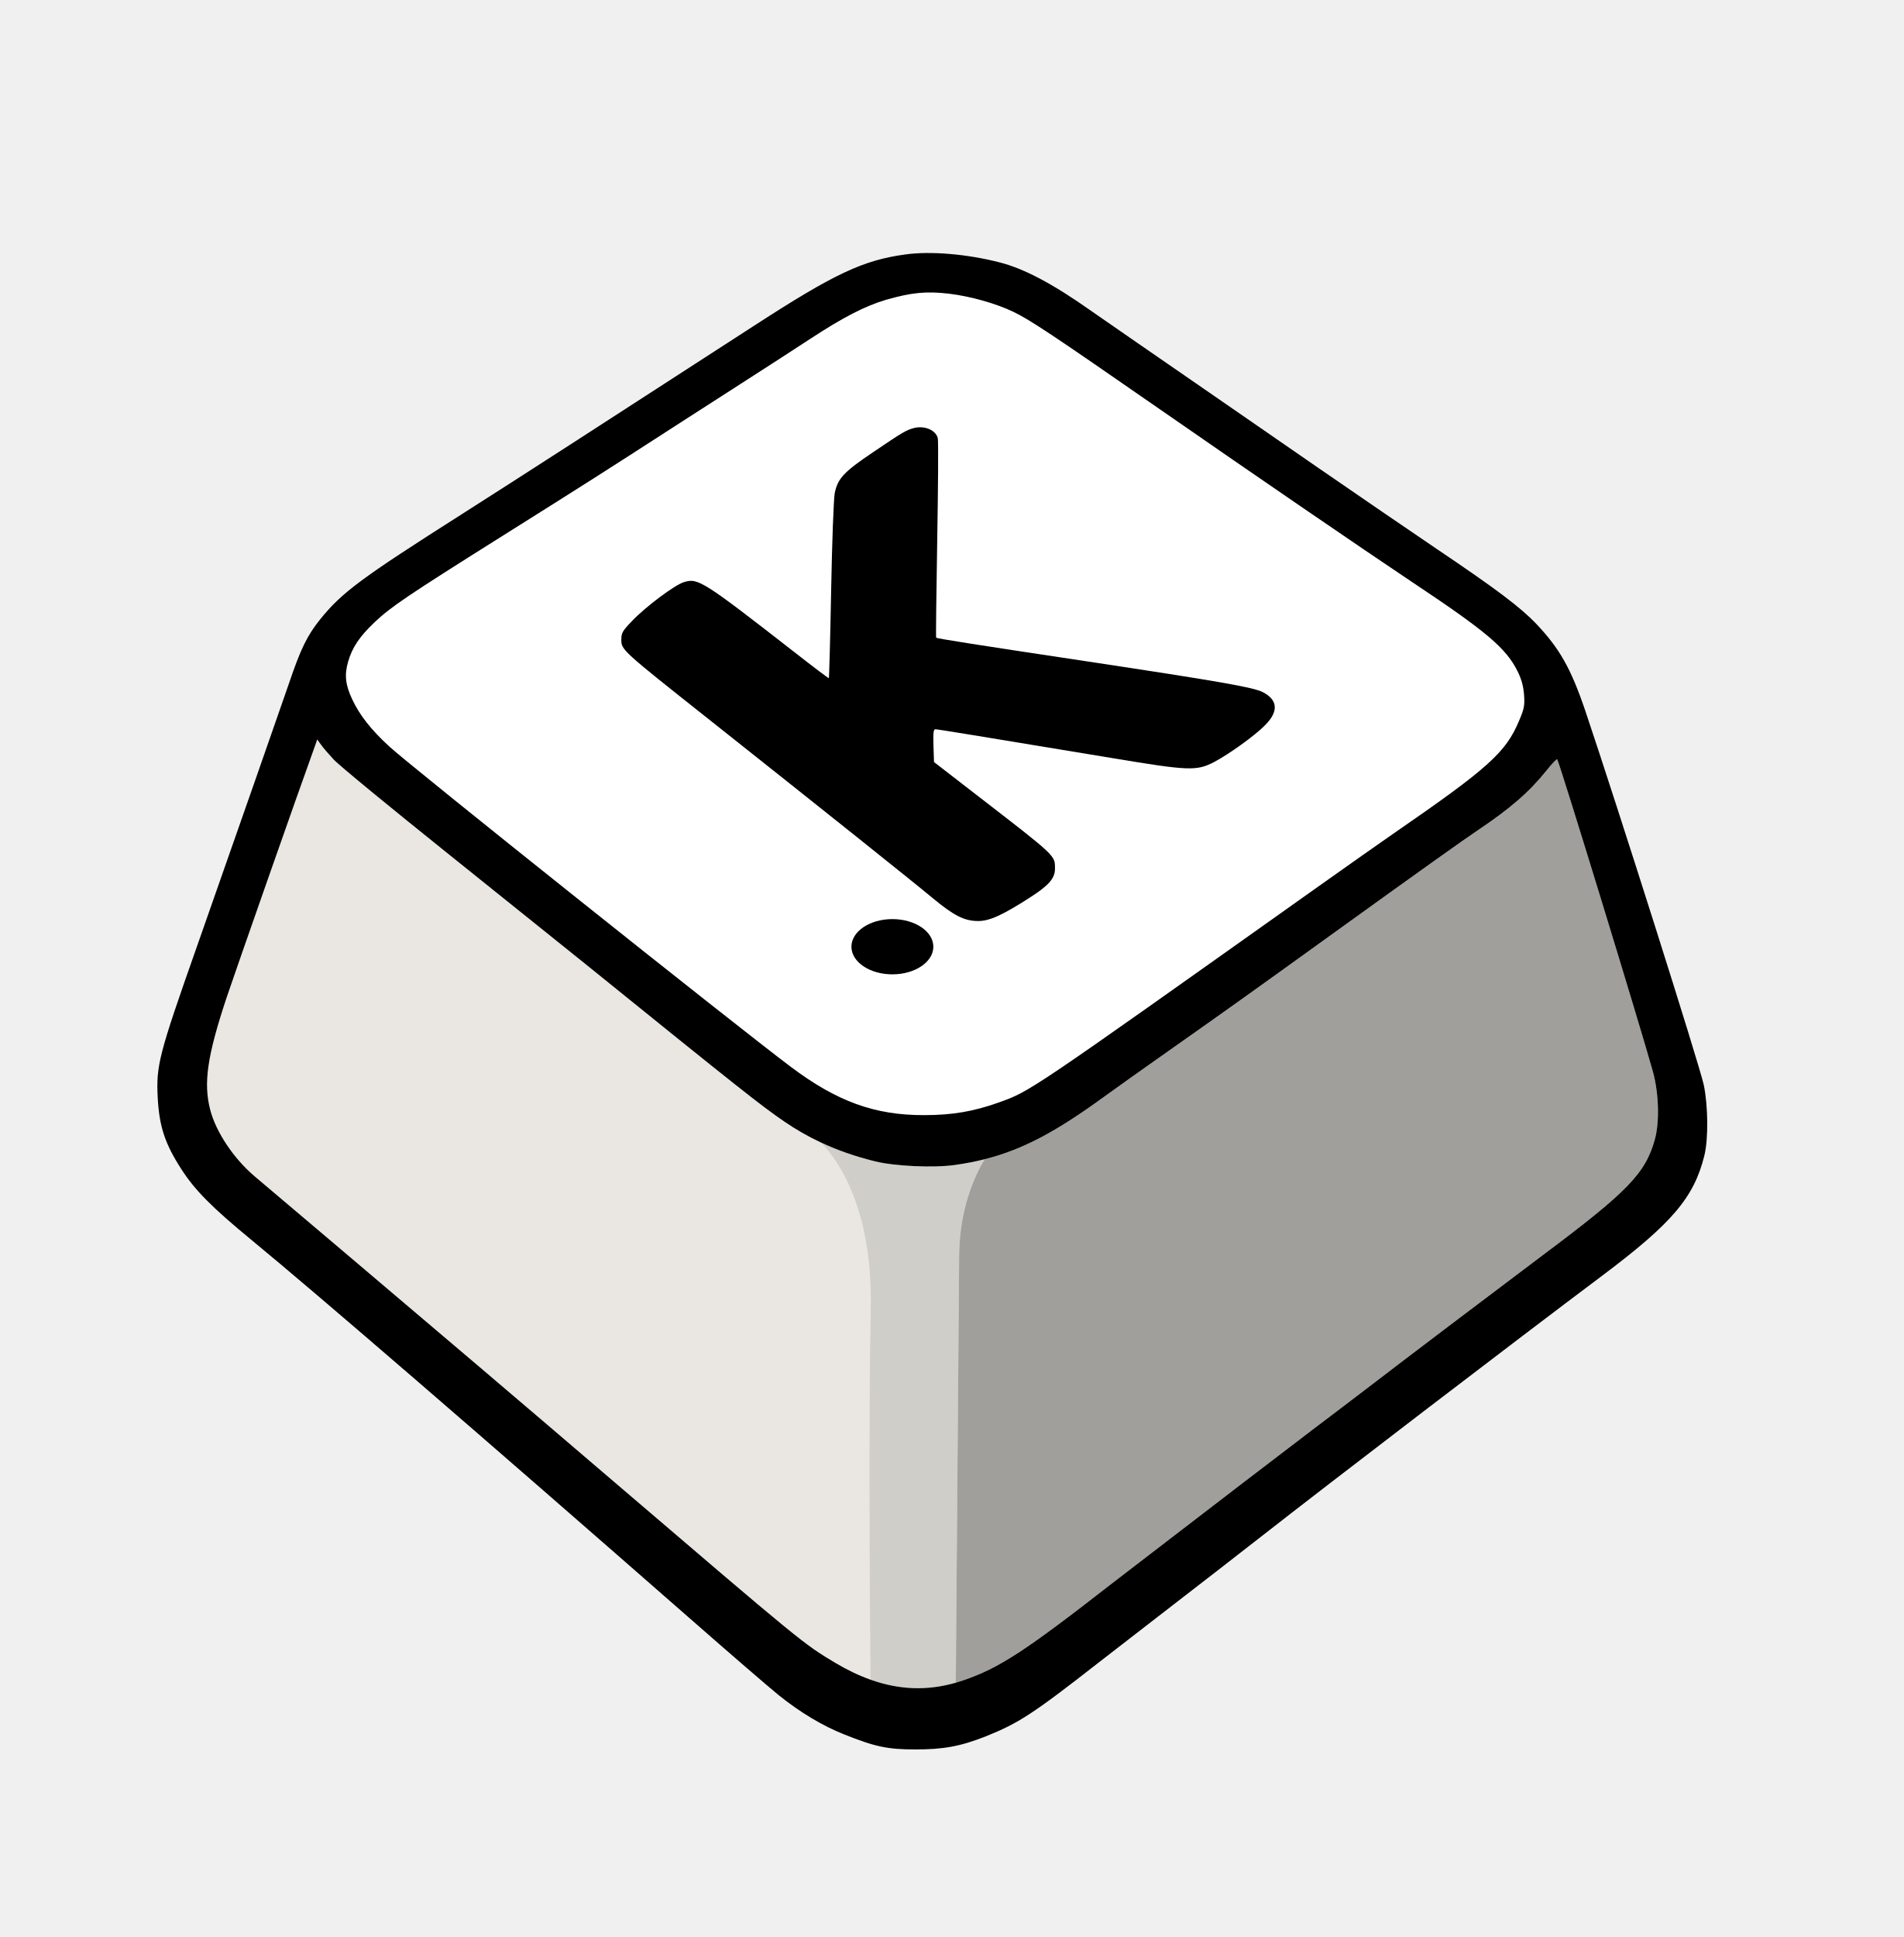
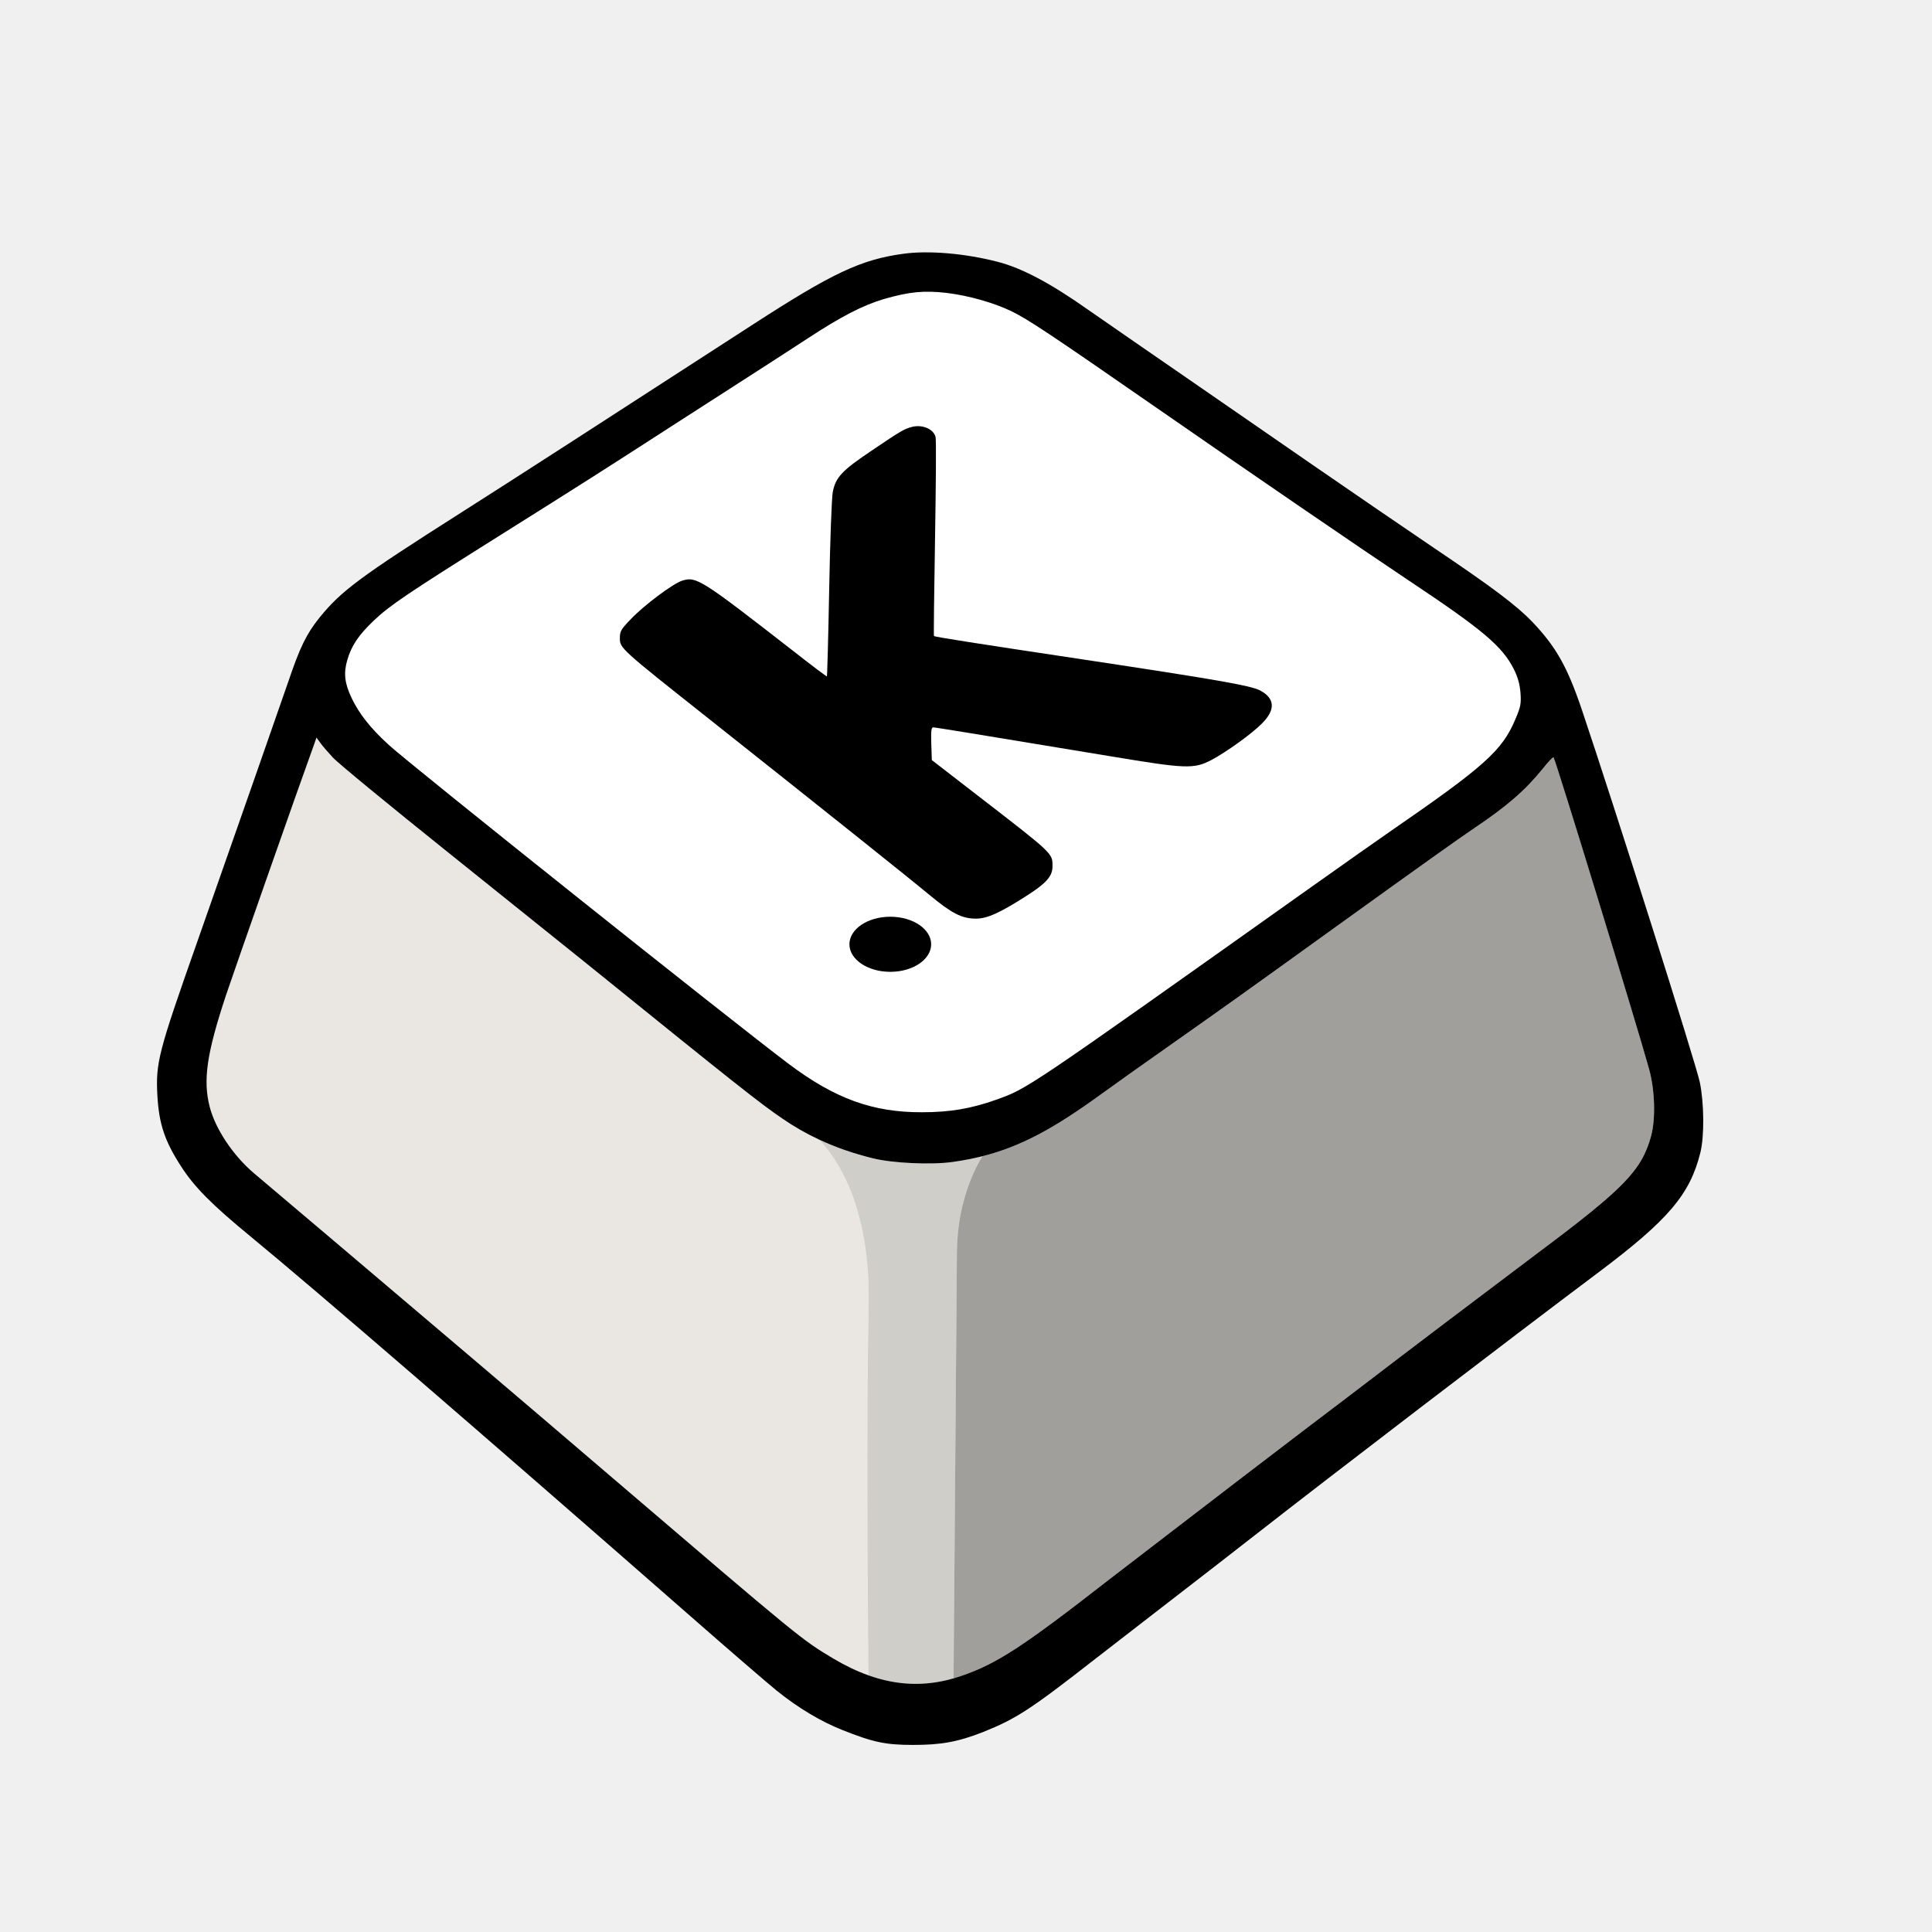
- <svg xmlns="http://www.w3.org/2000/svg" id="Layer_1" data-name="Layer 1" viewBox="0 0 1062.42 1080.72">
+ <svg xmlns="http://www.w3.org/2000/svg" id="Layer_1" data-name="Layer 1" viewBox="0 0 1080.72 1080.72">
  <g id="key">
    <path id="side" d="M485.9,730.4c1.19-55.47-17.75-82.57-27.75-92.95-7.17-3.35-13.93-7.23-20.42-11.67-13-8.9-24.4-17.9-111-87.9-9.1-7.3-43.3-34.8-76-61s-61.8-50.1-64.5-53.1c-2.8-3-6-6.7-7.1-8.3l-2.1-2.9-1,2.9c-9.3,25.6-45,127.5-49.5,140.9-10.9,32.8-13.1,47.9-9.2,62.9,3.2,12.3,13,27,24.6,36.9,2.9,2.5,24.9,21.1,48.8,41.3,49.5,41.9,102.1,86.6,151.5,128.9,105.7,90.4,106,90.7,124.1,101.5,6.59,3.91,13.06,7,19.45,9.28-.34-36.2-1.2-144.79.12-206.75Z" style="fill: #eae7e2;" />
    <path id="middle" d="M536.31,685.61c1.61-12.81,6.35-27.78,13.27-38.86-5.33,1.34-10.82,2.39-16.64,3.22-11.9,1.7-33.5.7-44.5-2-11-2.71-20.99-6.18-30.28-10.53,10,10.39,28.93,37.48,27.75,92.95-1.32,61.96-.46,170.56-.12,206.75,16.09,5.74,31.69,6.29,47.63,1.69l1.88-238.82c.09-4.82.43-9.63,1.03-14.41Z" style="fill: #d0cec9;" />
    <path id="front" d="M922.44,597.87c-6.6-23.8-51.8-171.5-53.4-174.2-.2-.5-3,2.5-6.2,6.5-9.5,11.8-19.9,20.8-37.6,32.7-8.5,5.7-32.2,22.6-76.5,54.5-51.3,37-66.5,47.8-93.5,66.8-14.8,10.4-32.4,22.9-39,27.7-26.83,19.57-45.51,29.56-66.66,34.88-6.92,11.08-11.66,26.05-13.27,38.86-.6,4.78-.94,9.59-1.03,14.41l-1.88,238.82c1.34-.39,2.68-.81,4.03-1.27,20-6.8,34.6-16.3,82.7-53.8,3.9-3,17.7-13.6,30.6-23.5,12.9-9.9,32.3-24.8,43-33,10.7-8.2,28.1-21.5,38.5-29.4,10.5-7.9,23.7-18,29.5-22.4,24-18.4,67.6-51.4,99-75,47.9-35.8,57.5-45.8,62.8-64.8,2.7-9.8,2.2-25.8-1.1-37.8Z" style="fill: #a19f9b;" />
    <g id="outline_top">
      <path id="top" d="M217.34,416.57c11.4,10.6,192.1,154.7,223.9,178.6,25.8,19.4,47,27.1,74.5,27,15.7,0,27.4-2,41.5-7,17.8-6.4,15.3-4.7,176-118.8,18.7-13.3,38.5-27.2,44-31,53.4-36.8,63.1-45.5,70.5-63.2,2.9-6.8,3.2-8.5,2.8-14.5-.4-4.9-1.4-8.6-3.6-13.1-6.4-12.9-17.2-22.1-58.7-49.7-29-19.4-86.6-58.8-141.5-96.9-59.4-41.2-71.7-49.4-81.2-54-9.6-4.6-23.6-8.6-35.8-10.1-12.8-1.5-21-.7-35.3,3.4-11.8,3.5-24,9.8-42.6,22-8.6,5.6-23.2,15.1-32.6,21.1-9.3,6-29.1,18.7-44,28.3-35.9,23.2-48.6,31.3-97,61.7-50.9,32-60.1,38.2-69.2,46.8-8.5,8.1-12.5,14.1-14.8,22.1-2.1,7.3-1.5,12.9,2.4,21.1,4.1,8.7,10.5,16.9,20.7,26.2Z" style="fill: #fff;" />
      <path id="outline" d="M950.84,605.37c-2.5-11.5-47.9-154.7-66.2-209-8-23.5-14.3-34.6-27.3-48.3-8.9-9.3-22-19.2-55.7-41.9-14.5-9.8-44.3-30.2-66.2-45.3-21.8-15.1-49-33.9-60.5-41.8-31.2-21.5-53.3-36.8-66.7-46.1-20.7-14.6-36.8-23.1-50.1-26.5-18.1-4.7-38.8-6.5-52.9-4.5-23.6,3.2-39.7,10.8-84,39.5-88.2,57.1-133,86-163.5,105.4-56.8,36.1-66.9,43.7-79,58.6-7.3,9.1-10.9,16.4-17.5,35.9-5.2,15.1-27.2,78-51.3,146.6-21.4,60.7-22.9,66.5-21.9,84.9.9,15.9,4.1,25.4,13.2,39.5,7.5,11.7,17.3,21.5,38.8,39.2,36.5,30,129.6,110.4,244.7,211.2,22.8,20,45.2,39.3,49.8,43,12.2,9.8,24.5,17.1,36.5,21.9,17.3,6.9,24.2,8.4,39.7,8.4s25-1.6,39.4-7.3c18.2-7.3,26.3-12.5,62.5-40.8,10.1-7.8,29.3-22.7,42.5-32.9,13.3-10.2,35.1-27.2,48.6-37.7,37.8-29.6,140.9-108.5,190.5-145.7,38.9-29.2,51.1-43.5,56.9-66.9,2.3-9.2,2.1-27.8-.3-39.4ZM194.24,369.27c2.3-8,6.3-14,14.8-22.1,9.1-8.6,18.3-14.8,69.2-46.8,48.4-30.4,61.1-38.5,97-61.7,14.9-9.6,34.7-22.3,44-28.3,9.4-6,24-15.5,32.6-21.1,18.6-12.2,30.8-18.5,42.6-22,14.3-4.1,22.5-4.9,35.3-3.4,12.2,1.5,26.2,5.5,35.8,10.1,9.5,4.6,21.8,12.8,81.2,54,54.9,38.1,112.5,77.5,141.5,96.9,41.5,27.6,52.3,36.8,58.7,49.7,2.2,4.5,3.2,8.2,3.6,13.1.4,6,.1,7.7-2.8,14.5-7.4,17.7-17.1,26.4-70.5,63.2-5.5,3.8-25.3,17.7-44,31-160.7,114.1-158.2,112.4-176,118.8-14.1,5-25.8,7-41.5,7-27.5.1-48.7-7.6-74.5-27-31.8-23.9-212.5-168-223.9-178.6-10.2-9.3-16.6-17.5-20.7-26.2-3.9-8.2-4.5-13.8-2.4-21.1ZM923.54,635.67c-5.3,19-14.9,29-62.8,64.8-31.4,23.6-75,56.6-99,75-5.8,4.4-19,14.5-29.5,22.4-10.4,7.9-27.8,21.2-38.5,29.4-10.7,8.2-30.1,23.1-43,33-12.9,9.9-26.7,20.5-30.6,23.5-48.1,37.5-62.7,47-82.7,53.8-1.35.46-2.69.88-4.03,1.27-15.94,4.6-31.54,4.05-47.63-1.69-6.39-2.28-12.85-5.36-19.45-9.28-18.1-10.8-18.4-11.1-124.1-101.5-49.4-42.3-102-87-151.5-128.9-23.9-20.2-45.9-38.8-48.8-41.3-11.6-9.9-21.4-24.6-24.6-36.9-3.9-15-1.7-30.1,9.2-62.9,4.5-13.4,40.2-115.3,49.5-140.9l1-2.9,2.1,2.9c1.1,1.6,4.3,5.3,7.1,8.3,2.7,3,31.8,26.9,64.5,53.1,32.7,26.2,66.9,53.7,76,61,86.6,70,98,79,111,87.9,6.49,4.44,13.25,8.32,20.42,11.67,9.29,4.35,19.27,7.82,30.28,10.53,11,2.7,32.6,3.7,44.5,2,5.82-.83,11.31-1.88,16.64-3.22,21.15-5.32,39.82-15.32,66.66-34.88,6.6-4.8,24.2-17.3,39-27.7,27-19,42.2-29.8,93.5-66.8,44.3-31.9,68-48.8,76.5-54.5,17.7-11.9,28.1-20.9,37.6-32.7,3.2-4,6-7,6.2-6.5,1.6,2.7,46.8,150.4,53.4,174.2,3.3,12,3.8,28,1.1,37.8Z" />
    </g>
    <g id="letters">
      <path id="letter_k" d="M395.64,401.37c63.8,50.6,113.7,90.4,124.6,99.5,12.2,10.1,17.9,13,25.7,13,6.3,0,13.6-3.3,28.8-13.1,10.5-6.7,14-10.7,14-16,0-7.7,1.2-6.5-45-42.2l-22.5-17.4-.3-9.1c-.2-7,0-9.2,1-9.2,1.3,0,22,3.4,98.8,16.1,42.6,7.1,47,7.3,56.8,2.2,8.2-4.3,22.7-14.7,28.3-20.4,7.8-7.7,7.4-14.2-1.1-18.6-5.2-2.7-24.8-6.1-99-17.3-60.5-9.1-83-12.6-83.3-13.1-.2-.2.1-24.8.6-54.6s.7-55.3.3-56.7c-1.1-4.5-7.3-7.1-13.1-5.7-4.3,1.1-6.3,2.2-22.8,13.4-16.4,11-20,14.8-21.6,23-.6,2.9-1.5,27.2-2,54-.5,26.9-1.1,49-1.3,49.2-.2.1-8.6-6.2-18.8-14.2-51.5-40.1-54.2-41.8-62-39.4-5.1,1.5-21.7,13.9-29.2,21.9-5.2,5.4-5.8,6.5-5.8,10.3,0,5.6.4,6,48.9,44.4Z" />
      <ellipse id="dot" cx="498.01" cy="528.21" rx="22.86" ry="15.41" />
    </g>
  </g>
</svg>
